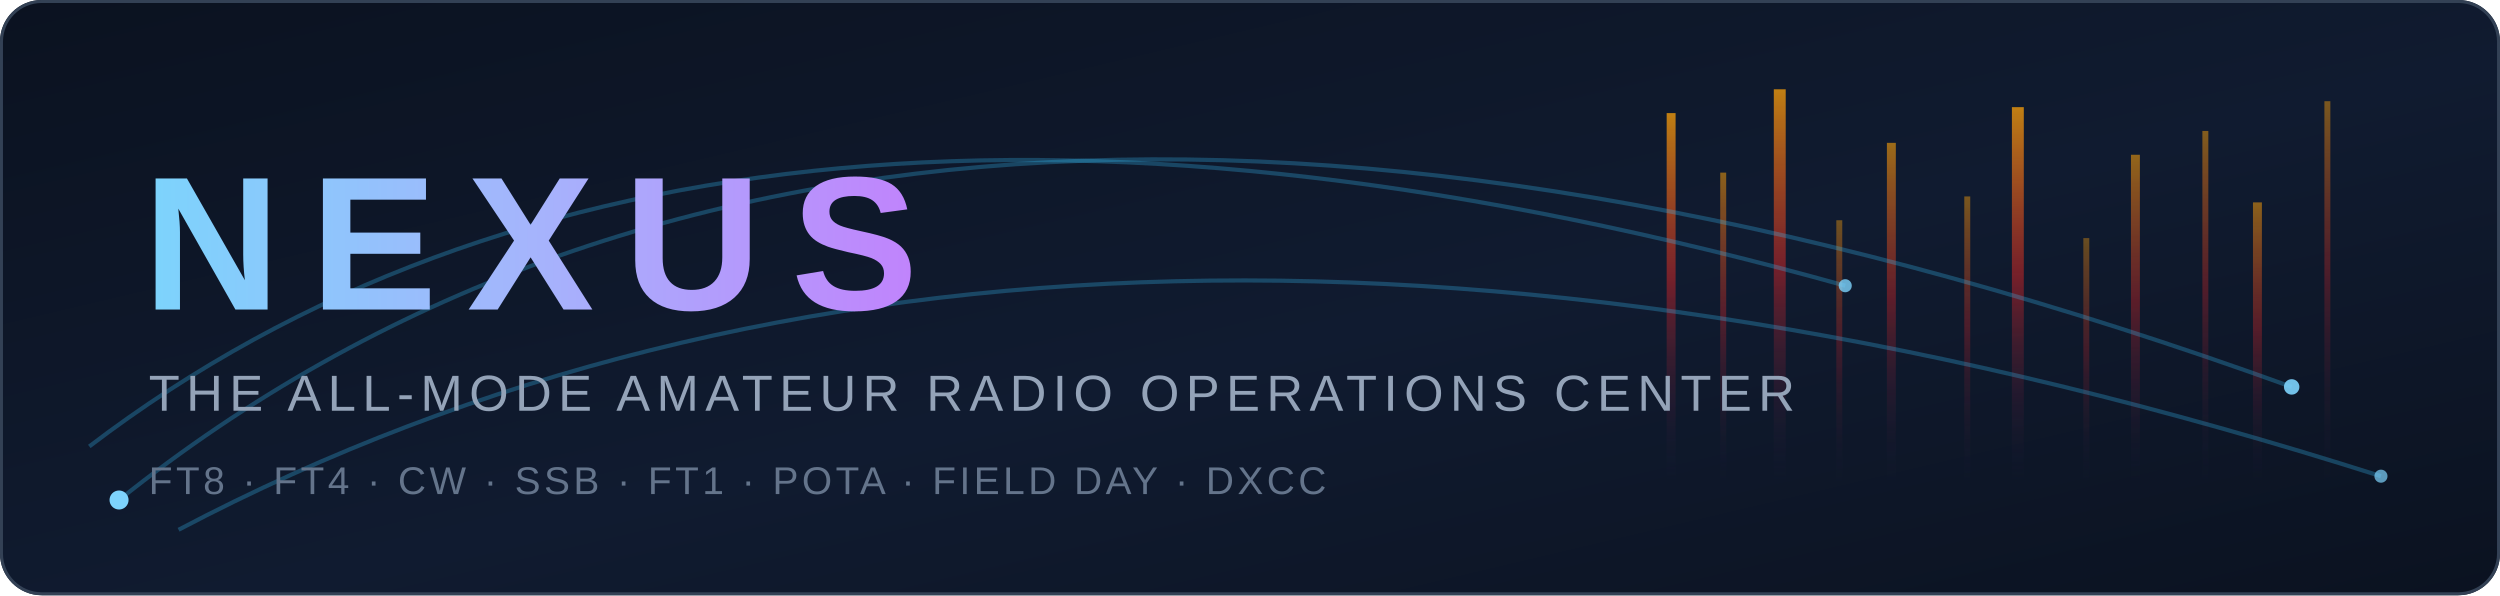
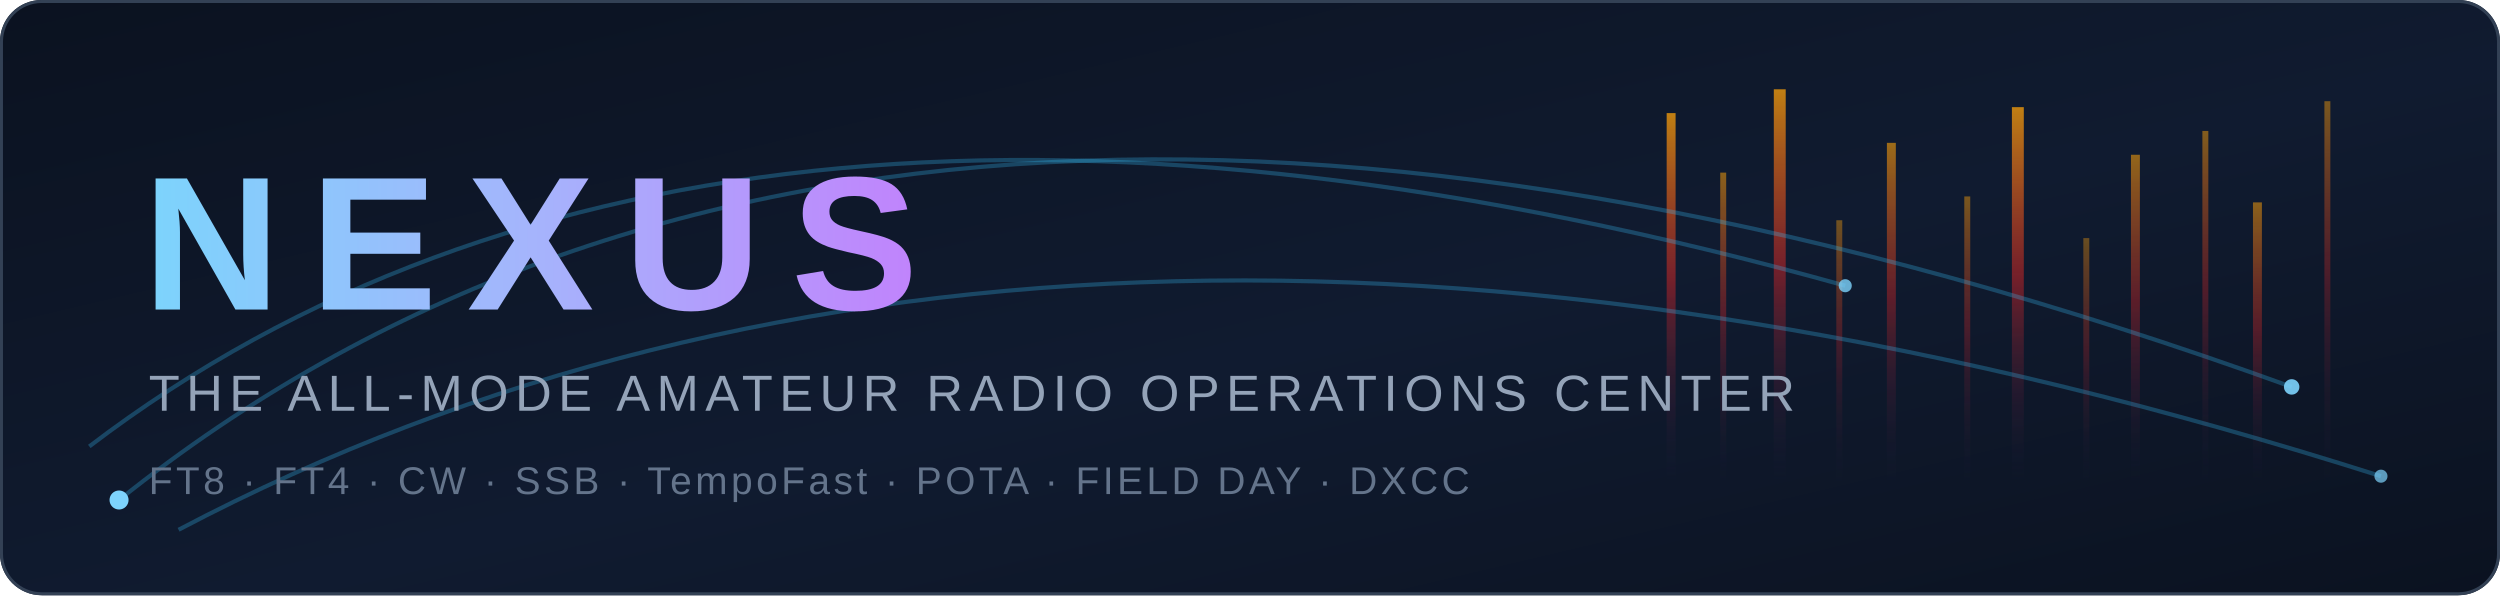
<svg xmlns="http://www.w3.org/2000/svg" width="840" height="200" viewBox="0 0 840 200" role="img" aria-label="Nexus — the all-mode amateur radio operations center">
  <defs>
    <linearGradient id="bg" x1="0" y1="0" x2="1" y2="1">
      <stop offset="0" stop-color="#0b1220" />
      <stop offset="0.55" stop-color="#101b30" />
      <stop offset="1" stop-color="#0b1220" />
    </linearGradient>
    <linearGradient id="wordmark" x1="0" y1="0" x2="1" y2="0">
      <stop offset="0" stop-color="#7dd3fc" />
      <stop offset="0.5" stop-color="#a5b4fc" />
      <stop offset="1" stop-color="#c084fc" />
    </linearGradient>
    <linearGradient id="wf" x1="0" y1="0" x2="0" y2="1">
      <stop offset="0" stop-color="#f59e0b" stop-opacity="0.85" />
      <stop offset="0.45" stop-color="#dc2626" stop-opacity="0.55" />
      <stop offset="1" stop-color="#1e1b4b" stop-opacity="0.0" />
    </linearGradient>
  </defs>
  <rect width="840" height="200" rx="14" fill="url(#bg)" />
  <rect x="0.5" y="0.5" width="839" height="199" rx="13.5" fill="none" stroke="#334155" stroke-width="1" />
  <g opacity="0.9">
    <rect x="560" y="38" width="3" height="124" fill="url(#wf)" />
    <rect x="578" y="58" width="2" height="104" fill="url(#wf)" opacity="0.7" />
    <rect x="596" y="30" width="4" height="132" fill="url(#wf)" />
    <rect x="617" y="74" width="2" height="88" fill="url(#wf)" opacity="0.55" />
    <rect x="634" y="48" width="3" height="114" fill="url(#wf)" opacity="0.8" />
    <rect x="660" y="66" width="2" height="96" fill="url(#wf)" opacity="0.6" />
    <rect x="676" y="36" width="4" height="126" fill="url(#wf)" />
    <rect x="700" y="80" width="2" height="82" fill="url(#wf)" opacity="0.5" />
    <rect x="716" y="52" width="3" height="110" fill="url(#wf)" opacity="0.75" />
    <rect x="740" y="44" width="2" height="118" fill="url(#wf)" opacity="0.65" />
    <rect x="757" y="68" width="3" height="94" fill="url(#wf)" opacity="0.7" />
    <rect x="781" y="34" width="2" height="128" fill="url(#wf)" opacity="0.6" />
  </g>
  <g fill="none" stroke="#38bdf8" stroke-opacity="0.28" stroke-width="1.4">
    <path d="M 40 168 Q 300 -40 770 130" />
    <path d="M 60 178 Q 360 20 800 160" />
    <path d="M 30 150 Q 240 -10 620 96" />
  </g>
  <g fill="#7dd3fc">
    <circle cx="40" cy="168" r="3.2" />
    <circle cx="770" cy="130" r="2.6" opacity="0.9" />
    <circle cx="620" cy="96" r="2.2" opacity="0.8" />
    <circle cx="800" cy="160" r="2.2" opacity="0.7" />
  </g>
  <text x="48" y="104" font-family="'Segoe UI', 'Helvetica Neue', Arial, sans-serif" font-size="64" font-weight="800" letter-spacing="10" fill="url(#wordmark)">NEXUS</text>
  <text x="50" y="138" font-family="'Segoe UI', 'Helvetica Neue', Arial, sans-serif" font-size="17" font-weight="500" letter-spacing="2.2" fill="#94a3b8">THE ALL-MODE AMATEUR RADIO OPERATIONS CENTER</text>
-   <text x="50" y="166" font-family="'Segoe UI', 'Helvetica Neue', Arial, sans-serif" font-size="13" letter-spacing="1.2" fill="#64748b">FT8 · FT4 · CW · SSB · FT1 · POTA · FIELD DAY · DXCC</text>
+   <text x="50" y="166" font-family="'Segoe UI', 'Helvetica Neue', Arial, sans-serif" font-size="13" letter-spacing="1.2" fill="#64748b">FT8 · FT4 · CW · SSB · TempoFast · POTA · FIELD DAY · DXCC</text>
</svg>
